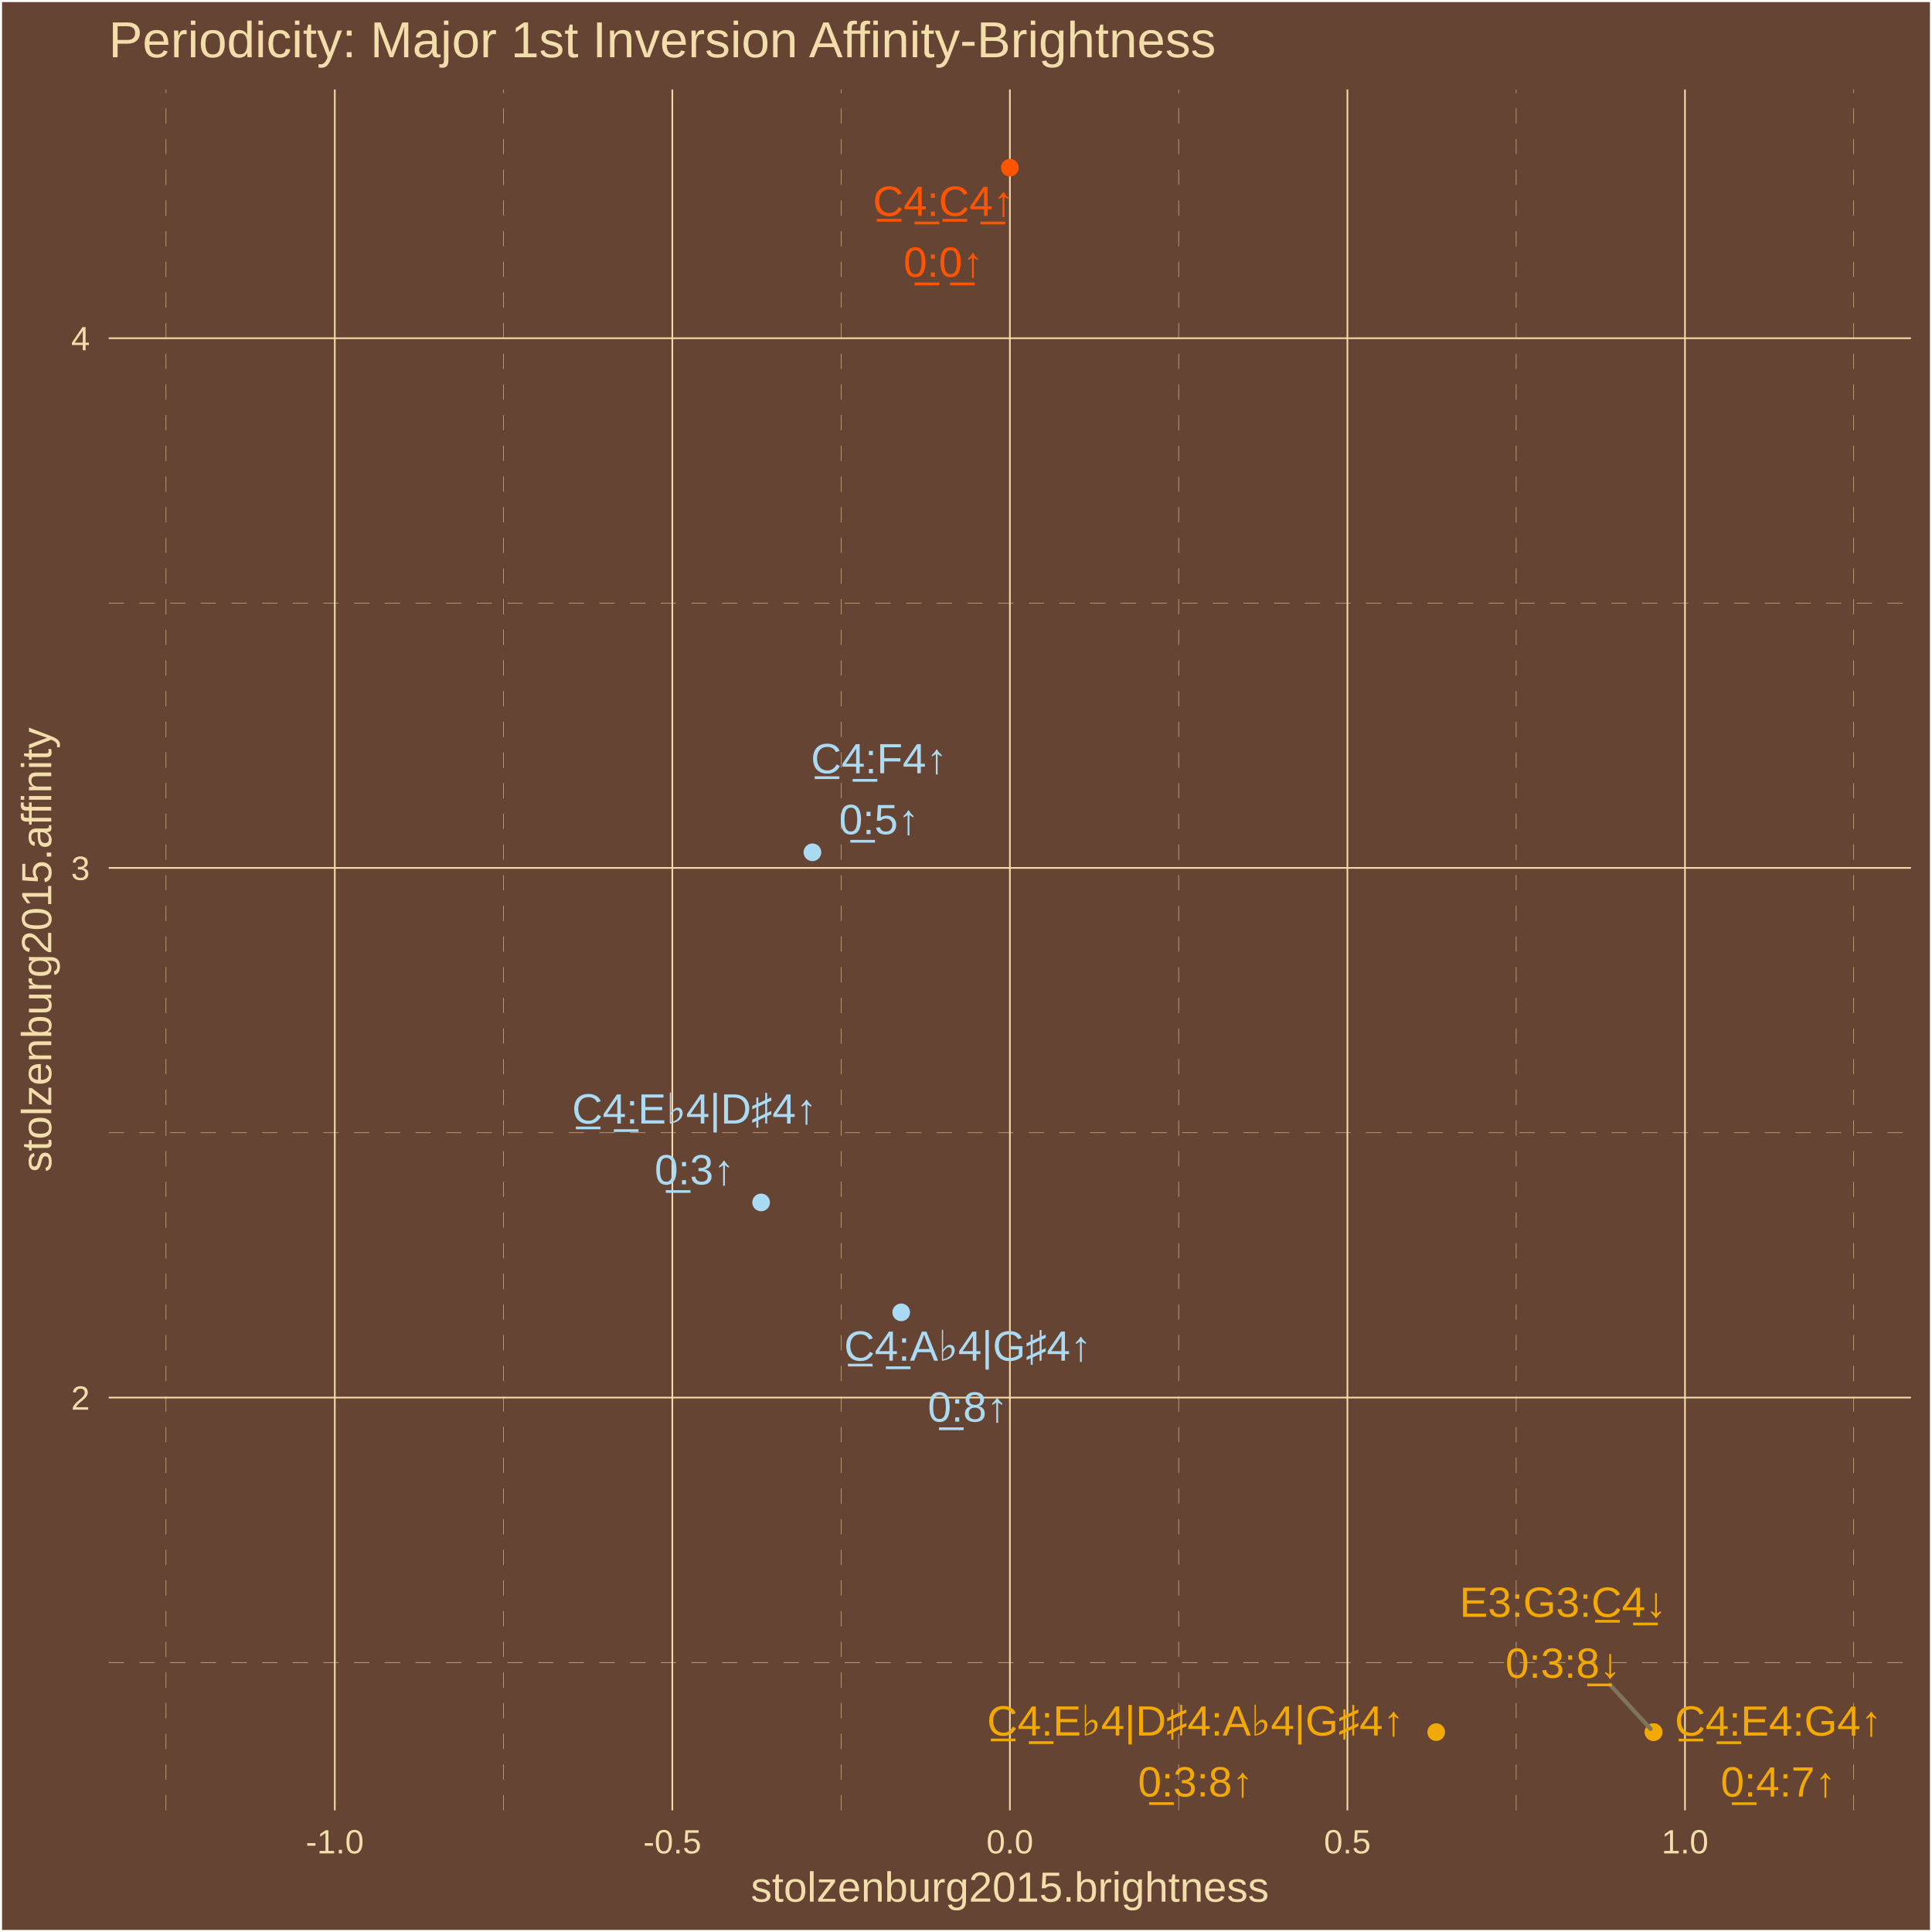
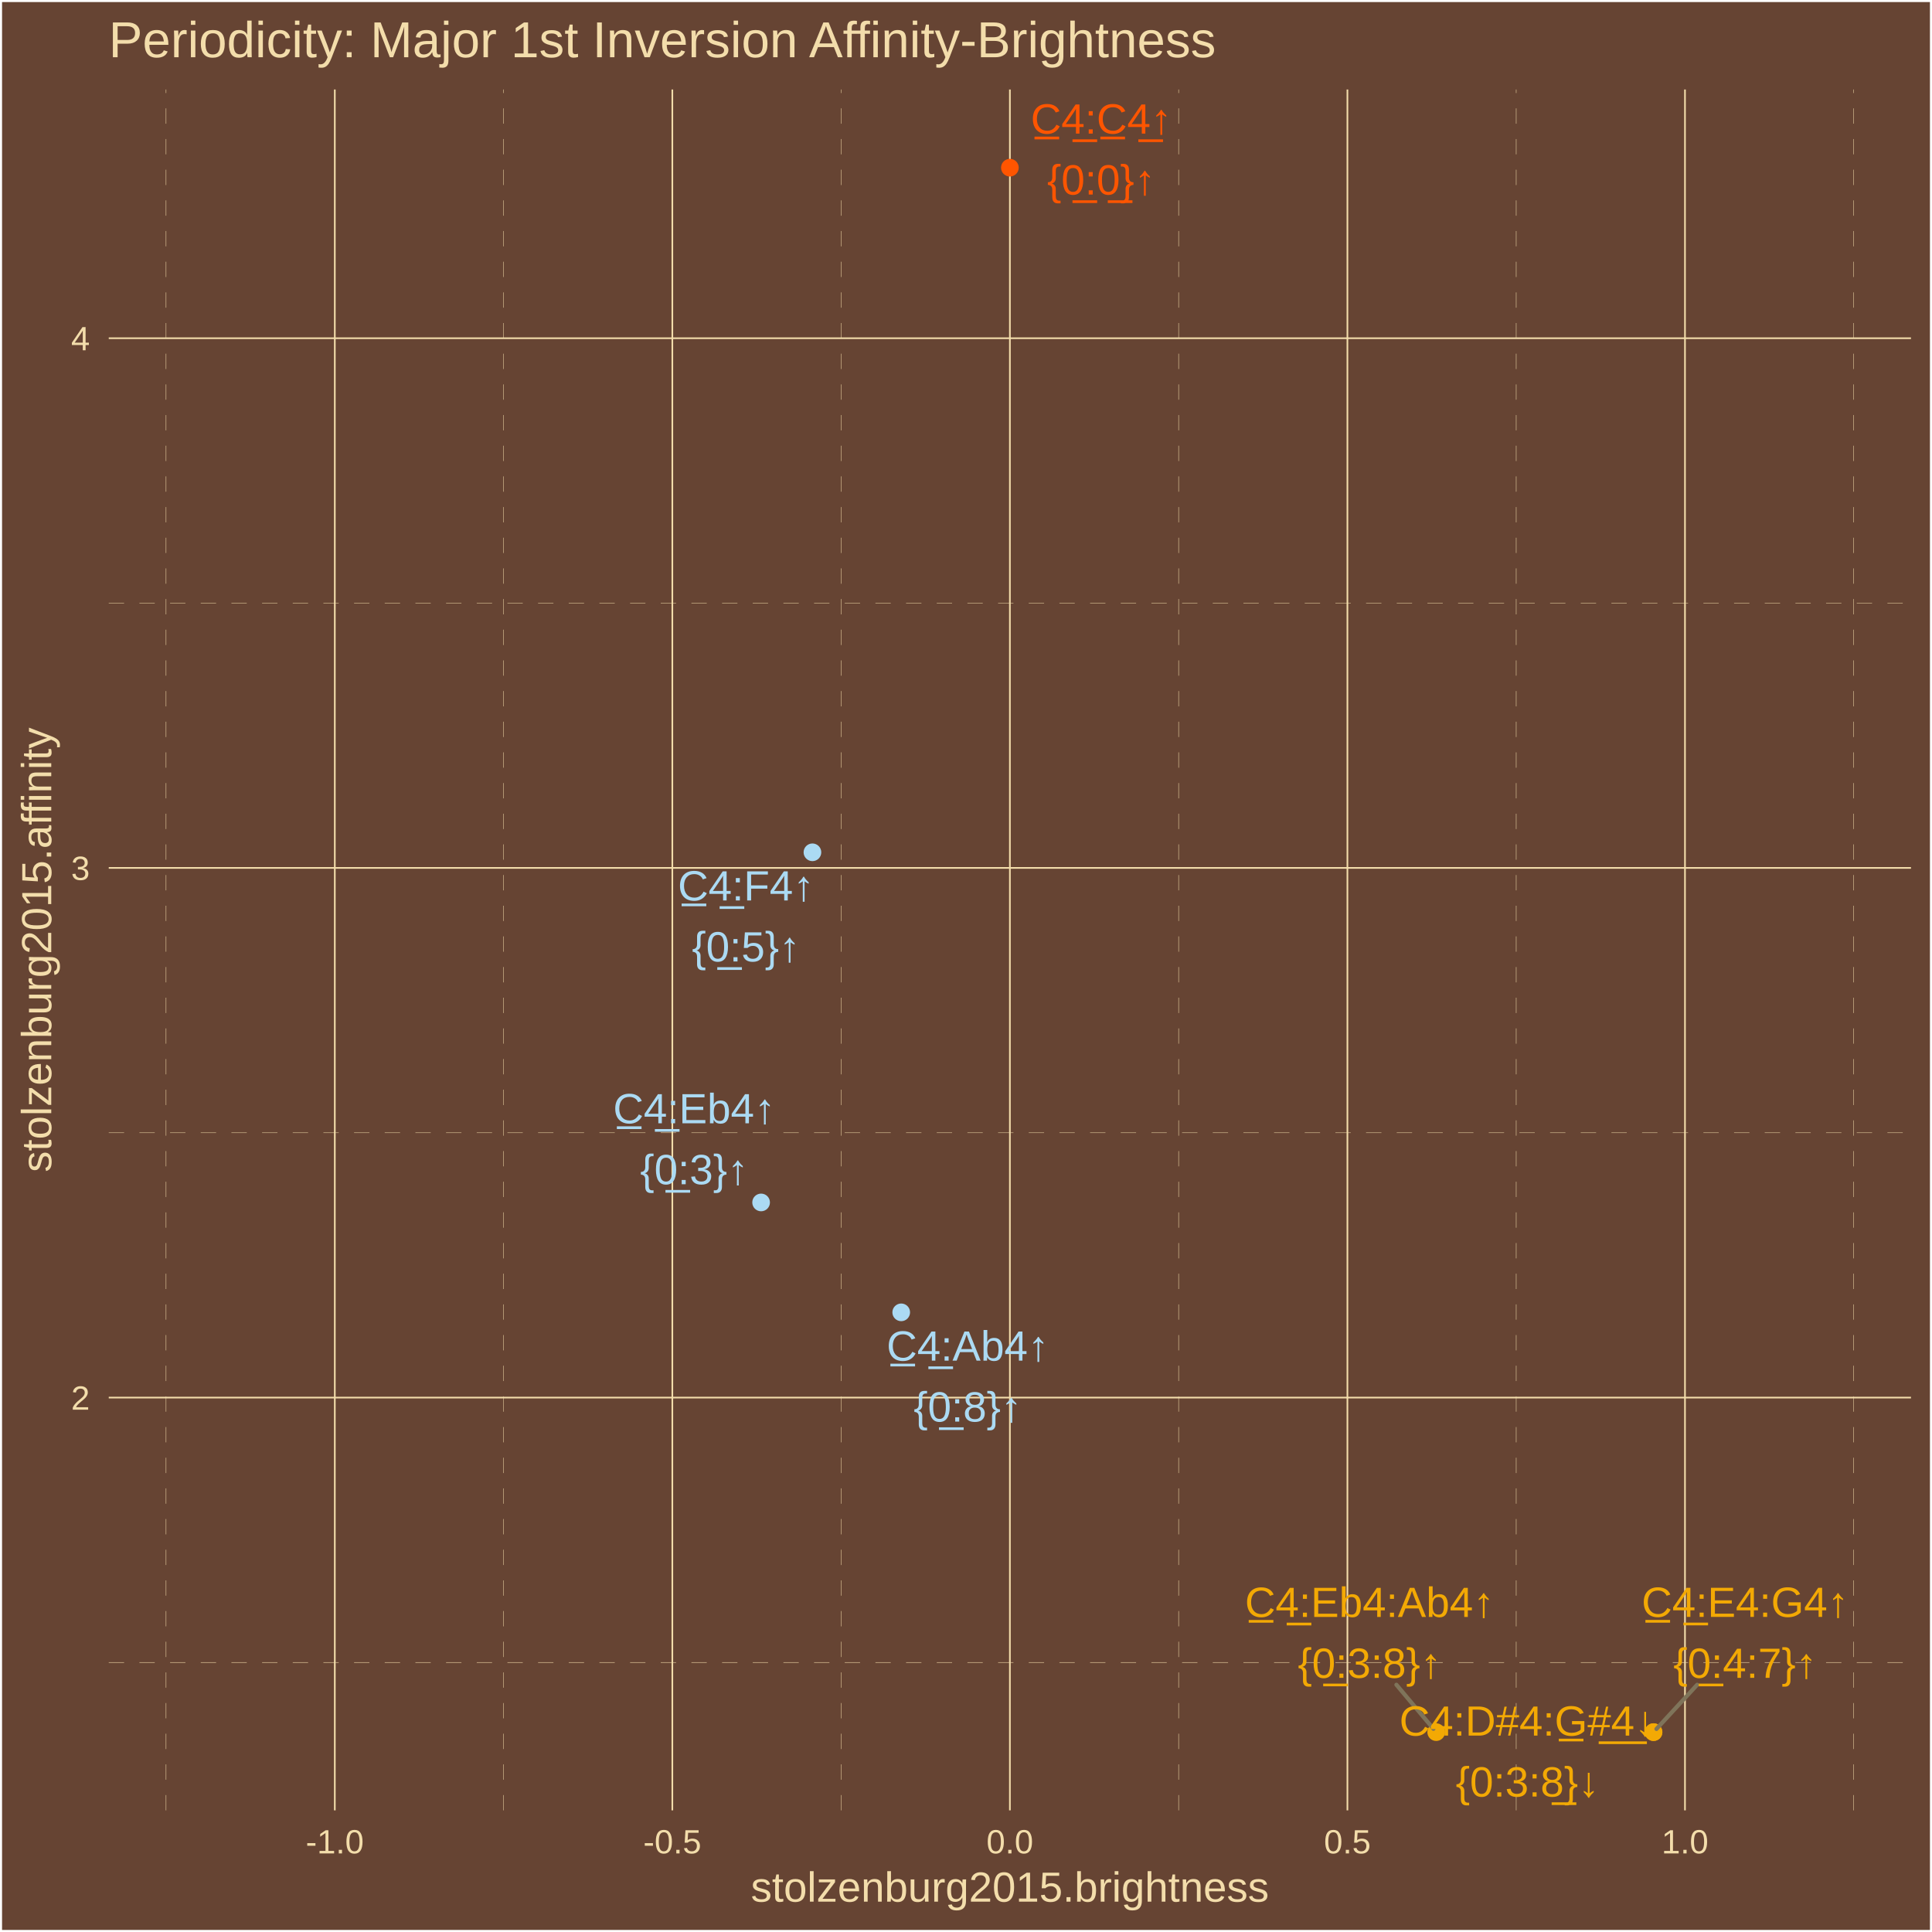
<svg xmlns="http://www.w3.org/2000/svg" class="svglite" width="504.00pt" height="504.00pt" viewBox="0 0 504.00 504.00">
  <defs>
    <style type="text/css">
    .svglite line, .svglite polyline, .svglite polygon, .svglite path, .svglite rect, .svglite circle {
      fill: none;
      stroke: #000000;
      stroke-linecap: round;
      stroke-linejoin: round;
      stroke-miterlimit: 10.00;
    }
    .svglite text {
      white-space: pre;
    }
  </style>
  </defs>
  <rect width="100%" height="100%" style="stroke: none; fill: #664433;" />
  <defs>
    <clipPath id="cpMC4wMHw1MDQuMDB8MC4wMHw1MDQuMDA=">
      <rect x="0.00" y="0.00" width="504.00" height="504.00" />
    </clipPath>
  </defs>
  <g clip-path="url(#cpMC4wMHw1MDQuMDB8MC4wMHw1MDQuMDA=)">
    <rect x="0.00" y="-0" width="504.00" height="504.00" style="stroke-width: 1.07; stroke: #FFFFFF; fill: #664433;" />
  </g>
  <defs>
    <clipPath id="cpMjguMzd8NDk4LjUyfDIzLjM0fDQ3Mi4yNw==">
      <rect x="28.37" y="23.34" width="470.15" height="448.93" />
    </clipPath>
  </defs>
  <g clip-path="url(#cpMjguMzd8NDk4LjUyfDIzLjM0fDQ3Mi4yNw==)">
    <rect x="28.37" y="23.34" width="470.15" height="448.93" style="stroke-width: 1.07; stroke: none; fill: #664433;" />
    <polyline points="28.37,433.69 498.52,433.69 " style="stroke-width: 0.11; stroke: #F3DDAB; stroke-dasharray: 4.00,4.00; stroke-linecap: butt;" />
    <polyline points="28.37,295.50 498.52,295.50 " style="stroke-width: 0.11; stroke: #F3DDAB; stroke-dasharray: 4.00,4.00; stroke-linecap: butt;" />
    <polyline points="28.37,157.32 498.52,157.32 " style="stroke-width: 0.11; stroke: #F3DDAB; stroke-dasharray: 4.00,4.00; stroke-linecap: butt;" />
    <polyline points="43.31,472.27 43.31,23.34 " style="stroke-width: 0.11; stroke: #F3DDAB; stroke-dasharray: 4.00,4.00; stroke-linecap: butt;" />
    <polyline points="131.36,472.27 131.36,23.34 " style="stroke-width: 0.11; stroke: #F3DDAB; stroke-dasharray: 4.00,4.00; stroke-linecap: butt;" />
    <polyline points="219.42,472.27 219.42,23.34 " style="stroke-width: 0.11; stroke: #F3DDAB; stroke-dasharray: 4.00,4.00; stroke-linecap: butt;" />
    <polyline points="307.47,472.27 307.47,23.34 " style="stroke-width: 0.11; stroke: #F3DDAB; stroke-dasharray: 4.00,4.00; stroke-linecap: butt;" />
    <polyline points="395.53,472.27 395.53,23.34 " style="stroke-width: 0.11; stroke: #F3DDAB; stroke-dasharray: 4.00,4.00; stroke-linecap: butt;" />
    <polyline points="483.58,472.27 483.58,23.34 " style="stroke-width: 0.11; stroke: #F3DDAB; stroke-dasharray: 4.00,4.00; stroke-linecap: butt;" />
    <polyline points="28.37,364.59 498.52,364.59 " style="stroke-width: 0.43; stroke: #F3DDAB; stroke-linecap: butt;" />
    <polyline points="28.37,226.41 498.52,226.41 " style="stroke-width: 0.43; stroke: #F3DDAB; stroke-linecap: butt;" />
    <polyline points="28.37,88.23 498.52,88.23 " style="stroke-width: 0.43; stroke: #F3DDAB; stroke-linecap: butt;" />
    <polyline points="87.34,472.27 87.34,23.34 " style="stroke-width: 0.43; stroke: #F3DDAB; stroke-linecap: butt;" />
    <polyline points="175.39,472.27 175.39,23.34 " style="stroke-width: 0.43; stroke: #F3DDAB; stroke-linecap: butt;" />
    <polyline points="263.45,472.27 263.45,23.34 " style="stroke-width: 0.43; stroke: #F3DDAB; stroke-linecap: butt;" />
    <polyline points="351.50,472.27 351.50,23.34 " style="stroke-width: 0.43; stroke: #F3DDAB; stroke-linecap: butt;" />
    <polyline points="439.56,472.27 439.56,23.34 " style="stroke-width: 0.43; stroke: #F3DDAB; stroke-linecap: butt;" />
    <circle cx="431.36" cy="451.86" r="1.95" style="stroke-width: 0.71; stroke: #F3A904; fill: #F3A904;" />
    <circle cx="431.36" cy="451.86" r="1.95" style="stroke-width: 0.71; stroke: #F3A904; fill: #F3A904;" />
    <circle cx="374.66" cy="451.86" r="1.95" style="stroke-width: 0.71; stroke: #F3A904; fill: #F3A904;" />
    <circle cx="263.45" cy="43.74" r="1.95" style="stroke-width: 0.71; stroke: #FF5500; fill: #FF5500;" />
    <circle cx="198.55" cy="313.68" r="1.95" style="stroke-width: 0.71; stroke: #ABDAF3; fill: #ABDAF3;" />
    <circle cx="235.10" cy="342.35" r="1.95" style="stroke-width: 0.71; stroke: #ABDAF3; fill: #ABDAF3;" />
    <circle cx="211.94" cy="222.34" r="1.95" style="stroke-width: 0.71; stroke: #ABDAF3; fill: #ABDAF3;" />
-     <line x1="420.00" y1="439.49" x2="430.60" y2="451.03" style="stroke-width: 1.07; stroke: #7F745A;" />
-     <text x="463.91" y="452.77" text-anchor="middle" style="font-size: 11.04px;fill: #F3A904; font-family: &quot;Arial&quot;;" textLength="55.43px" lengthAdjust="spacingAndGlyphs">C̲4̲:E4:G4↑</text>
-     <text x="463.91" y="468.67" text-anchor="middle" style="font-size: 11.04px;fill: #F3A904; font-family: &quot;Arial&quot;;" textLength="31.53px" lengthAdjust="spacingAndGlyphs">0̲:4:7↑</text>
-     <text x="407.76" y="421.79" text-anchor="middle" style="font-size: 11.04px;fill: #F3A904; font-family: &quot;Arial&quot;;" textLength="55.43px" lengthAdjust="spacingAndGlyphs">E3:G3:C̲4̲↓</text>
-     <text x="407.76" y="437.69" text-anchor="middle" style="font-size: 11.04px;fill: #F3A904; font-family: &quot;Arial&quot;;" textLength="31.53px" lengthAdjust="spacingAndGlyphs">0:3:8̲↓</text>
-     <text x="311.89" y="452.75" text-anchor="middle" style="font-size: 11.04px;fill: #F3A904; font-family: &quot;Arial&quot;;" textLength="116.72px" lengthAdjust="spacingAndGlyphs">C̲4̲:E♭4|D♯4:A♭4|G♯4↑</text>
-     <text x="311.89" y="468.65" text-anchor="middle" style="font-size: 11.04px;fill: #F3A904; font-family: &quot;Arial&quot;;" textLength="31.53px" lengthAdjust="spacingAndGlyphs">0̲:3:8↑</text>
-     <text x="246.13" y="56.31" text-anchor="middle" style="font-size: 11.04px;fill: #FF5500; font-family: &quot;Arial&quot;;" textLength="38.25px" lengthAdjust="spacingAndGlyphs">C̲4̲:C̲4̲↑</text>
-     <text x="246.13" y="72.21" text-anchor="middle" style="font-size: 11.04px;fill: #FF5500; font-family: &quot;Arial&quot;;" textLength="22.33px" lengthAdjust="spacingAndGlyphs">0̲:0̲↑</text>
-     <text x="181.19" y="293.09" text-anchor="middle" style="font-size: 11.04px;fill: #ABDAF3; font-family: &quot;Arial&quot;;" textLength="68.59px" lengthAdjust="spacingAndGlyphs">C̲4̲:E♭4|D♯4↑</text>
-     <text x="181.19" y="308.98" text-anchor="middle" style="font-size: 11.04px;fill: #ABDAF3; font-family: &quot;Arial&quot;;" textLength="22.33px" lengthAdjust="spacingAndGlyphs">0̲:3↑</text>
-     <text x="252.46" y="354.96" text-anchor="middle" style="font-size: 11.04px;fill: #ABDAF3; font-family: &quot;Arial&quot;;" textLength="69.21px" lengthAdjust="spacingAndGlyphs">C̲4̲:A♭4|G♯4↑</text>
-     <text x="252.46" y="370.86" text-anchor="middle" style="font-size: 11.04px;fill: #ABDAF3; font-family: &quot;Arial&quot;;" textLength="22.33px" lengthAdjust="spacingAndGlyphs">0̲:8↑</text>
-     <text x="229.33" y="201.72" text-anchor="middle" style="font-size: 11.04px;fill: #ABDAF3; font-family: &quot;Arial&quot;;" textLength="37.03px" lengthAdjust="spacingAndGlyphs">C̲4̲:F4↑</text>
-     <text x="229.33" y="217.61" text-anchor="middle" style="font-size: 11.04px;fill: #ABDAF3; font-family: &quot;Arial&quot;;" textLength="22.33px" lengthAdjust="spacingAndGlyphs">0̲:5↑</text>
+     <line x1="442.74" y1="439.50" x2="432.12" y2="451.03" style="stroke-width: 1.07; stroke: #7F745A;" />
+     <line x1="364.28" y1="439.50" x2="373.94" y2="451.00" style="stroke-width: 1.07; stroke: #7F745A;" />
+     <text x="455.25" y="421.80" text-anchor="middle" style="font-size: 11.04px;fill: #F3A904; font-family: &quot;Arial&quot;;" textLength="55.43px" lengthAdjust="spacingAndGlyphs">C̲4̲:E4:G4↑</text>
+     <text x="455.25" y="437.70" text-anchor="middle" style="font-size: 11.04px;fill: #F3A904; font-family: &quot;Arial&quot;;" textLength="38.90px" lengthAdjust="spacingAndGlyphs">{0̲:4:7}↑</text>
+     <text x="398.48" y="452.77" text-anchor="middle" style="font-size: 11.04px;fill: #F3A904; font-family: &quot;Arial&quot;;" textLength="68.31px" lengthAdjust="spacingAndGlyphs">C4:D#4:G̲#̲4̲↓</text>
+     <text x="398.48" y="468.67" text-anchor="middle" style="font-size: 11.04px;fill: #F3A904; font-family: &quot;Arial&quot;;" textLength="38.90px" lengthAdjust="spacingAndGlyphs">{0:3:8̲}↓</text>
+     <text x="357.29" y="421.81" text-anchor="middle" style="font-size: 11.04px;fill: #F3A904; font-family: &quot;Arial&quot;;" textLength="66.48px" lengthAdjust="spacingAndGlyphs">C̲4̲:Eb4:Ab4↑</text>
+     <text x="357.29" y="437.70" text-anchor="middle" style="font-size: 11.04px;fill: #F3A904; font-family: &quot;Arial&quot;;" textLength="38.90px" lengthAdjust="spacingAndGlyphs">{0̲:3:8}↑</text>
+     <text x="287.29" y="34.85" text-anchor="middle" style="font-size: 11.04px;fill: #FF5500; font-family: &quot;Arial&quot;;" textLength="38.25px" lengthAdjust="spacingAndGlyphs">C̲4̲:C̲4̲↑</text>
+     <text x="287.29" y="50.75" text-anchor="middle" style="font-size: 11.04px;fill: #FF5500; font-family: &quot;Arial&quot;;" textLength="29.70px" lengthAdjust="spacingAndGlyphs">{0̲:0̲}↑</text>
+     <text x="181.11" y="293.03" text-anchor="middle" style="font-size: 11.04px;fill: #ABDAF3; font-family: &quot;Arial&quot;;" textLength="43.78px" lengthAdjust="spacingAndGlyphs">C̲4̲:Eb4↑</text>
+     <text x="181.11" y="308.93" text-anchor="middle" style="font-size: 11.04px;fill: #ABDAF3; font-family: &quot;Arial&quot;;" textLength="29.70px" lengthAdjust="spacingAndGlyphs">{0̲:3}↑</text>
+     <text x="252.46" y="354.95" text-anchor="middle" style="font-size: 11.04px;fill: #ABDAF3; font-family: &quot;Arial&quot;;" textLength="43.78px" lengthAdjust="spacingAndGlyphs">C̲4̲:Ab4↑</text>
+     <text x="252.46" y="370.84" text-anchor="middle" style="font-size: 11.04px;fill: #ABDAF3; font-family: &quot;Arial&quot;;" textLength="29.70px" lengthAdjust="spacingAndGlyphs">{0̲:8}↑</text>
+     <text x="194.62" y="234.91" text-anchor="middle" style="font-size: 11.04px;fill: #ABDAF3; font-family: &quot;Arial&quot;;" textLength="37.03px" lengthAdjust="spacingAndGlyphs">C̲4̲:F4↑</text>
+     <text x="194.62" y="250.81" text-anchor="middle" style="font-size: 11.04px;fill: #ABDAF3; font-family: &quot;Arial&quot;;" textLength="29.70px" lengthAdjust="spacingAndGlyphs">{0̲:5}↑</text>
  </g>
  <g clip-path="url(#cpMC4wMHw1MDQuMDB8MC4wMHw1MDQuMDA=)">
    <text x="23.44" y="367.75" text-anchor="end" style="font-size: 8.80px;fill: #F3DDAB; font-family: &quot;Arial&quot;;" textLength="4.90px" lengthAdjust="spacingAndGlyphs">2</text>
    <text x="23.44" y="229.56" text-anchor="end" style="font-size: 8.80px;fill: #F3DDAB; font-family: &quot;Arial&quot;;" textLength="4.90px" lengthAdjust="spacingAndGlyphs">3</text>
    <text x="23.44" y="91.38" text-anchor="end" style="font-size: 8.80px;fill: #F3DDAB; font-family: &quot;Arial&quot;;" textLength="4.90px" lengthAdjust="spacingAndGlyphs">4</text>
    <text x="87.34" y="483.50" text-anchor="middle" style="font-size: 8.80px;fill: #F3DDAB; font-family: &quot;Arial&quot;;" textLength="15.16px" lengthAdjust="spacingAndGlyphs">-1.0</text>
    <text x="175.39" y="483.50" text-anchor="middle" style="font-size: 8.80px;fill: #F3DDAB; font-family: &quot;Arial&quot;;" textLength="15.16px" lengthAdjust="spacingAndGlyphs">-0.5</text>
    <text x="263.45" y="483.50" text-anchor="middle" style="font-size: 8.80px;fill: #F3DDAB; font-family: &quot;Arial&quot;;" textLength="12.23px" lengthAdjust="spacingAndGlyphs">0.0</text>
    <text x="351.50" y="483.50" text-anchor="middle" style="font-size: 8.80px;fill: #F3DDAB; font-family: &quot;Arial&quot;;" textLength="12.23px" lengthAdjust="spacingAndGlyphs">0.5</text>
    <text x="439.56" y="483.50" text-anchor="middle" style="font-size: 8.80px;fill: #F3DDAB; font-family: &quot;Arial&quot;;" textLength="12.23px" lengthAdjust="spacingAndGlyphs">1.0</text>
    <text x="263.45" y="496.09" text-anchor="middle" style="font-size: 11.00px;fill: #F3DDAB; font-family: &quot;Arial&quot;;" textLength="135.17px" lengthAdjust="spacingAndGlyphs">stolzenburg2015.brightness</text>
    <text transform="translate(13.37,247.80) rotate(-90)" text-anchor="middle" style="font-size: 11.00px;fill: #F3DDAB; font-family: &quot;Arial&quot;;" textLength="116.19px" lengthAdjust="spacingAndGlyphs">stolzenburg2015.affinity</text>
    <text x="28.37" y="14.94" style="font-size: 13.20px;fill: #F3DDAB; font-family: &quot;Arial&quot;;" textLength="289.58px" lengthAdjust="spacingAndGlyphs">Periodicity: Major 1st Inversion Affinity-Brightness</text>
  </g>
</svg>
